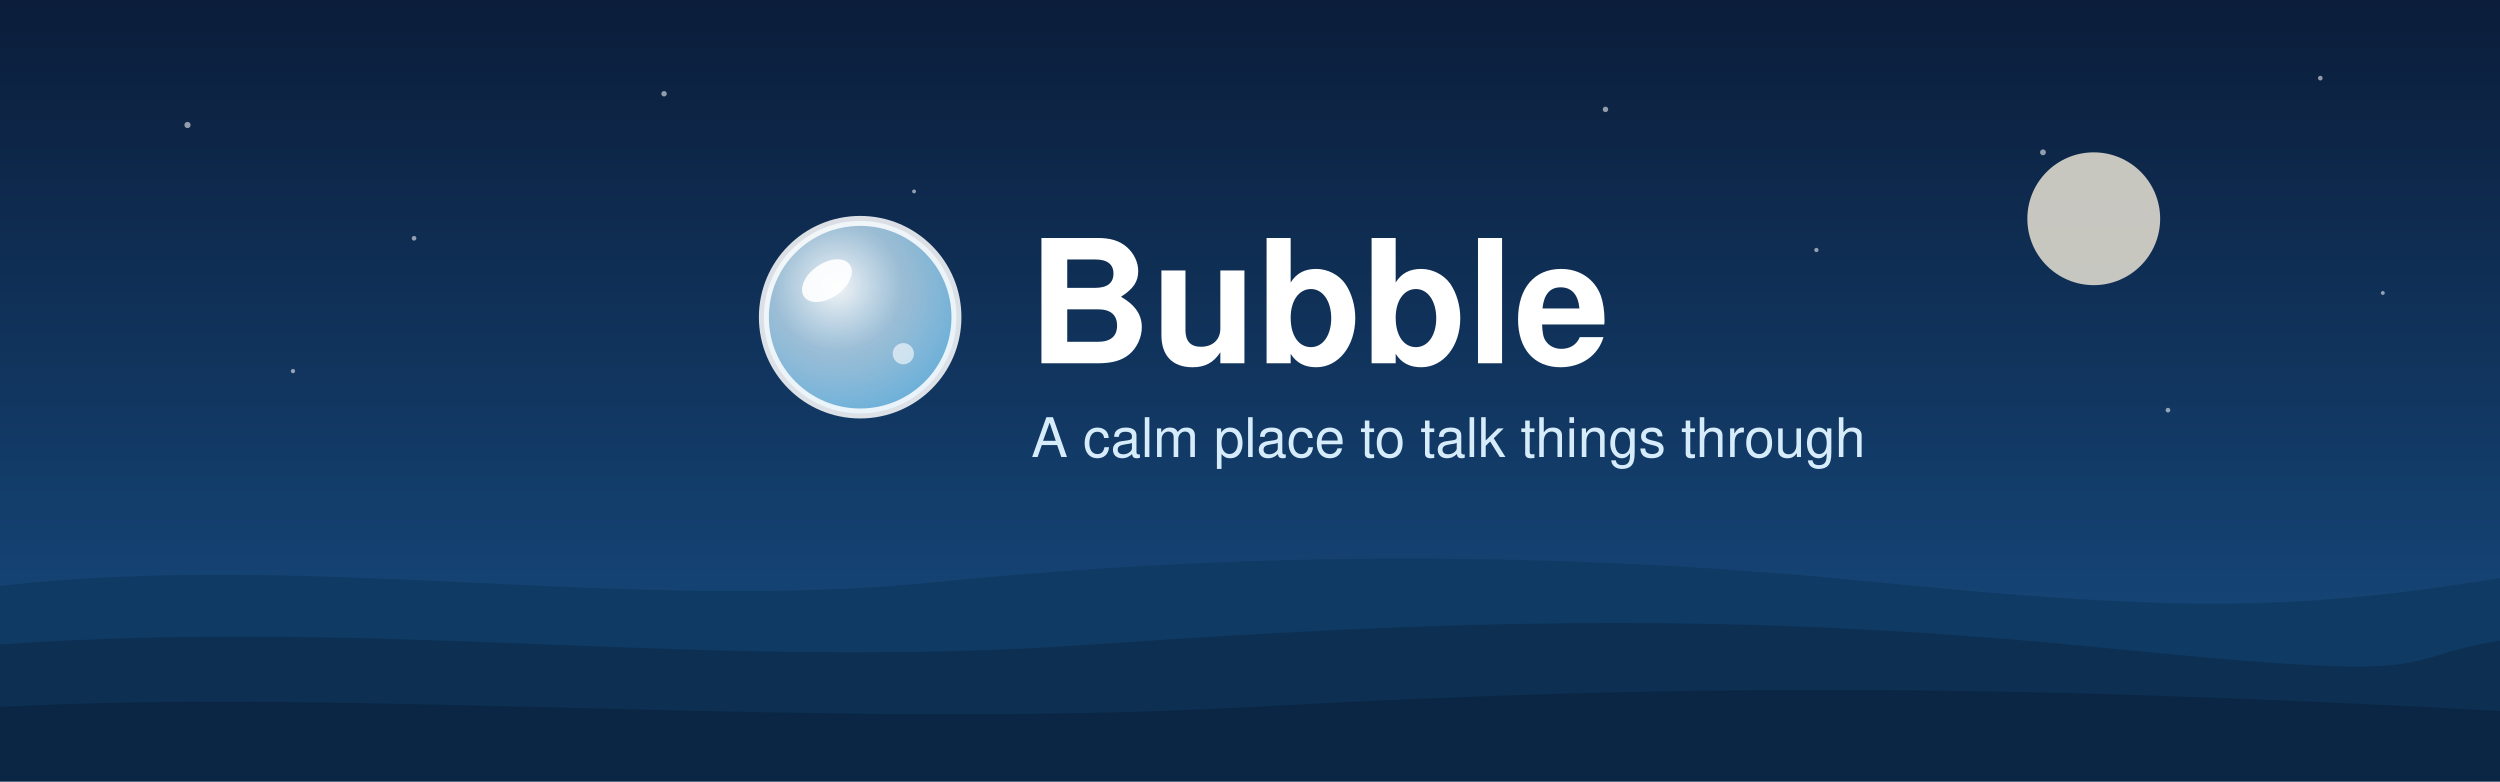
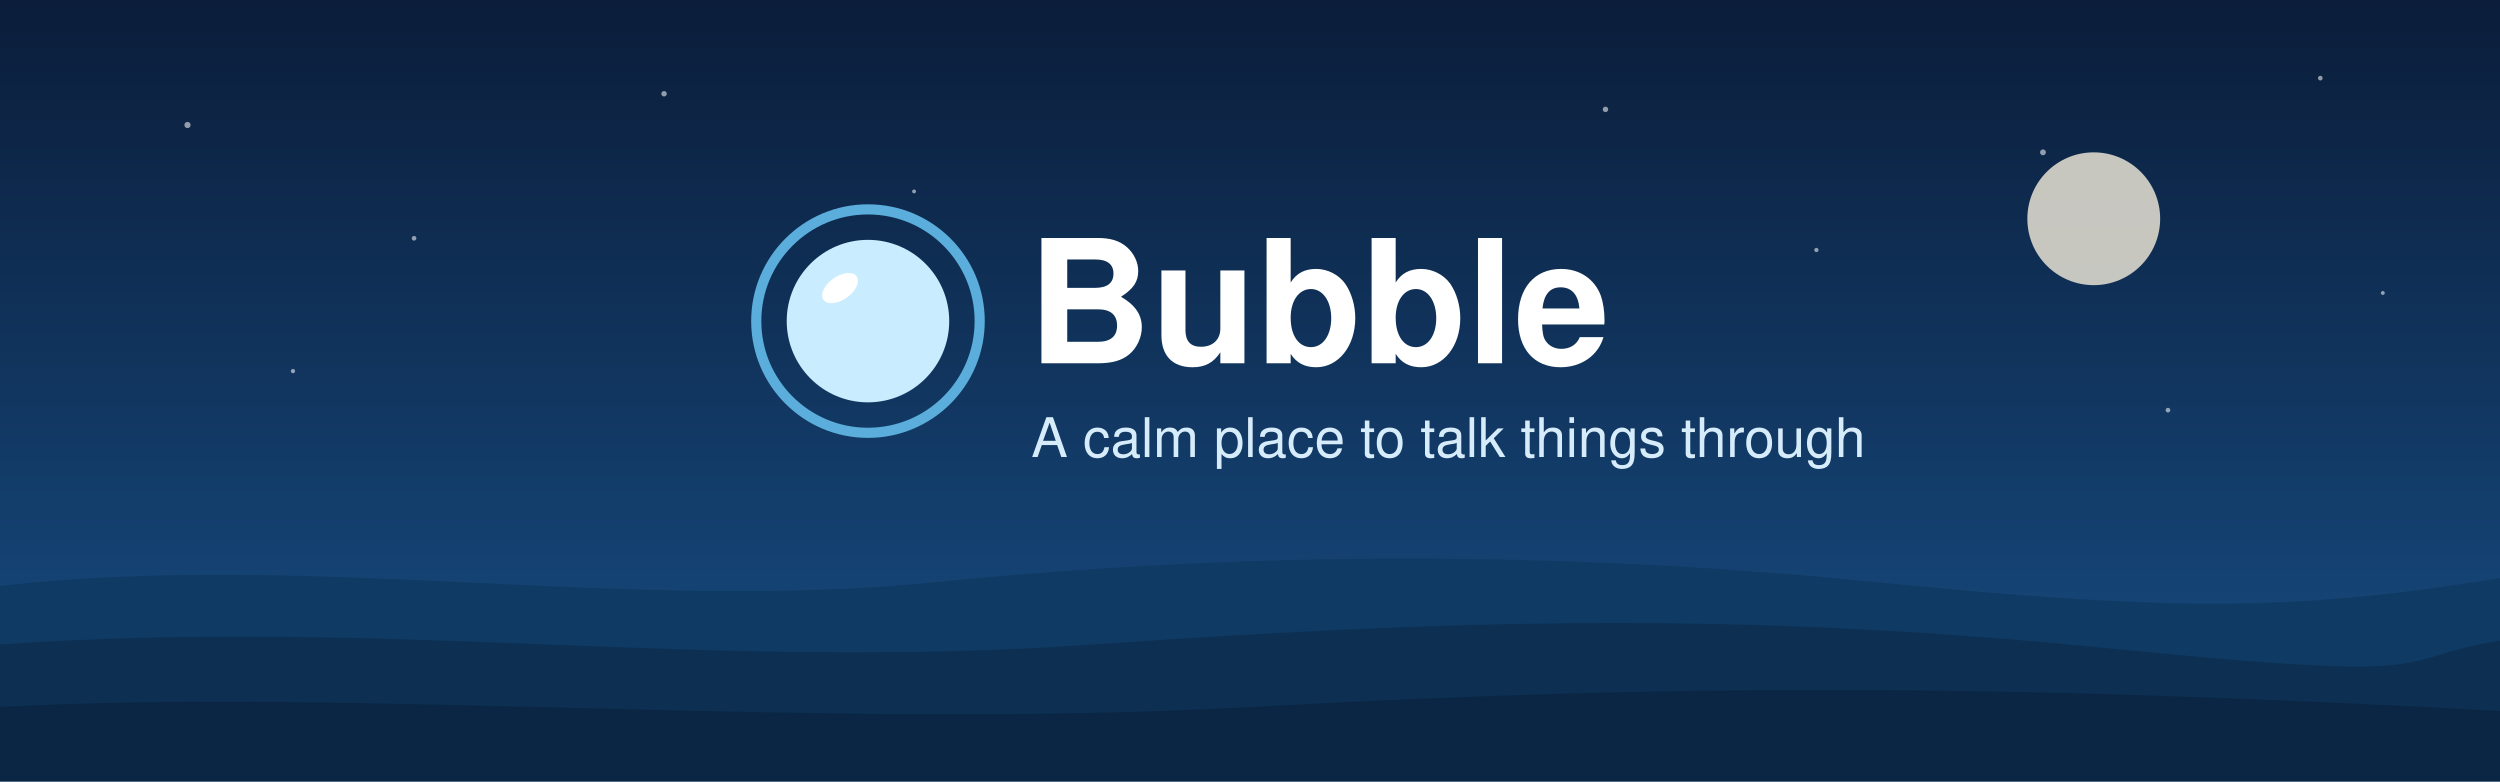
<svg xmlns="http://www.w3.org/2000/svg" width="1280" height="400" viewBox="0 0 1280 400" role="img" aria-labelledby="title desc">
  <defs>
    <linearGradient id="sky" x1="0" y1="0" x2="0" y2="1">
      <stop offset="0" stop-color="#0b1d3a" />
      <stop offset="1" stop-color="#174f86" />
    </linearGradient>
-     <radialGradient id="bubble" cx="0.38" cy="0.34" r="0.75">
-       <stop offset="0" stop-color="#ffffff" stop-opacity="0.95" />
-       <stop offset="0.45" stop-color="#c9ecff" stop-opacity="0.75" />
-       <stop offset="1" stop-color="#6fc1ee" stop-opacity="0.85" />
-     </radialGradient>
  </defs>
  <rect width="1280" height="400" fill="url(#sky)" />
  <g fill="#ffffff" opacity="0.55">
    <circle cx="96" cy="64" r="1.6" />
    <circle cx="212" cy="122" r="1.2" />
    <circle cx="340" cy="48" r="1.4" />
    <circle cx="468" cy="98" r="1" />
    <circle cx="822" cy="56" r="1.4" />
    <circle cx="930" cy="128" r="1.1" />
    <circle cx="1046" cy="78" r="1.5" />
    <circle cx="1188" cy="40" r="1.2" />
    <circle cx="1220" cy="150" r="1" />
    <circle cx="150" cy="190" r="1.1" />
    <circle cx="1110" cy="210" r="1.2" />
  </g>
  <circle cx="1072" cy="112" r="34" fill="#e7e2d4" opacity="0.85" />
  <path d="M0 300 C 160 282 320 314 480 298 S 800 282 960 298 S 1180 312 1280 296 V 400 H 0 Z" fill="#0f3a63" />
  <path d="M0 330 C 200 316 360 344 560 330 S 900 314 1080 332 S 1220 338 1280 328 V 400 H 0 Z" fill="#0c2f52" />
  <path d="M0 362 C 180 352 420 374 640 362 S 1020 350 1280 364 V 400 H 0 Z" fill="#0a2644" />
  <g transform="translate(386 108)">
-     <g transform="scale(3.4)">
-       <circle cx="16" cy="16" r="14.5" fill="url(#bubble)" stroke="#ffffff" stroke-opacity="0.85" stroke-width="1.5" />
-       <ellipse cx="11" cy="10.5" rx="4.2" ry="2.6" transform="rotate(-35 11 10.5)" fill="#ffffff" opacity="0.9" />
-       <circle cx="22.5" cy="21.5" r="1.6" fill="#ffffff" opacity="0.6" />
+     <g transform="translate(-4 -6) scale(2.6)">
+       <circle cx="24" cy="24" r="22" fill="none" stroke="#5baedc" stroke-width="2" />
+       <circle cx="24" cy="24" r="16" fill="#c9ecff" />
+       <ellipse cx="18.5" cy="17.5" rx="4" ry="2.3" transform="rotate(-35 18.5 17.5)" fill="#ffffff" />
    </g>
    <text x="140" y="78" font-family="Segoe UI, Helvetica Neue, Helvetica, Arial, sans-serif" font-size="88" font-weight="700" fill="#ffffff">Bubble</text>
    <text x="142" y="126" font-family="Segoe UI, Helvetica Neue, Helvetica, Arial, sans-serif" font-size="28" fill="#d6ecfa">A calm place to talk things through</text>
  </g>
</svg>
